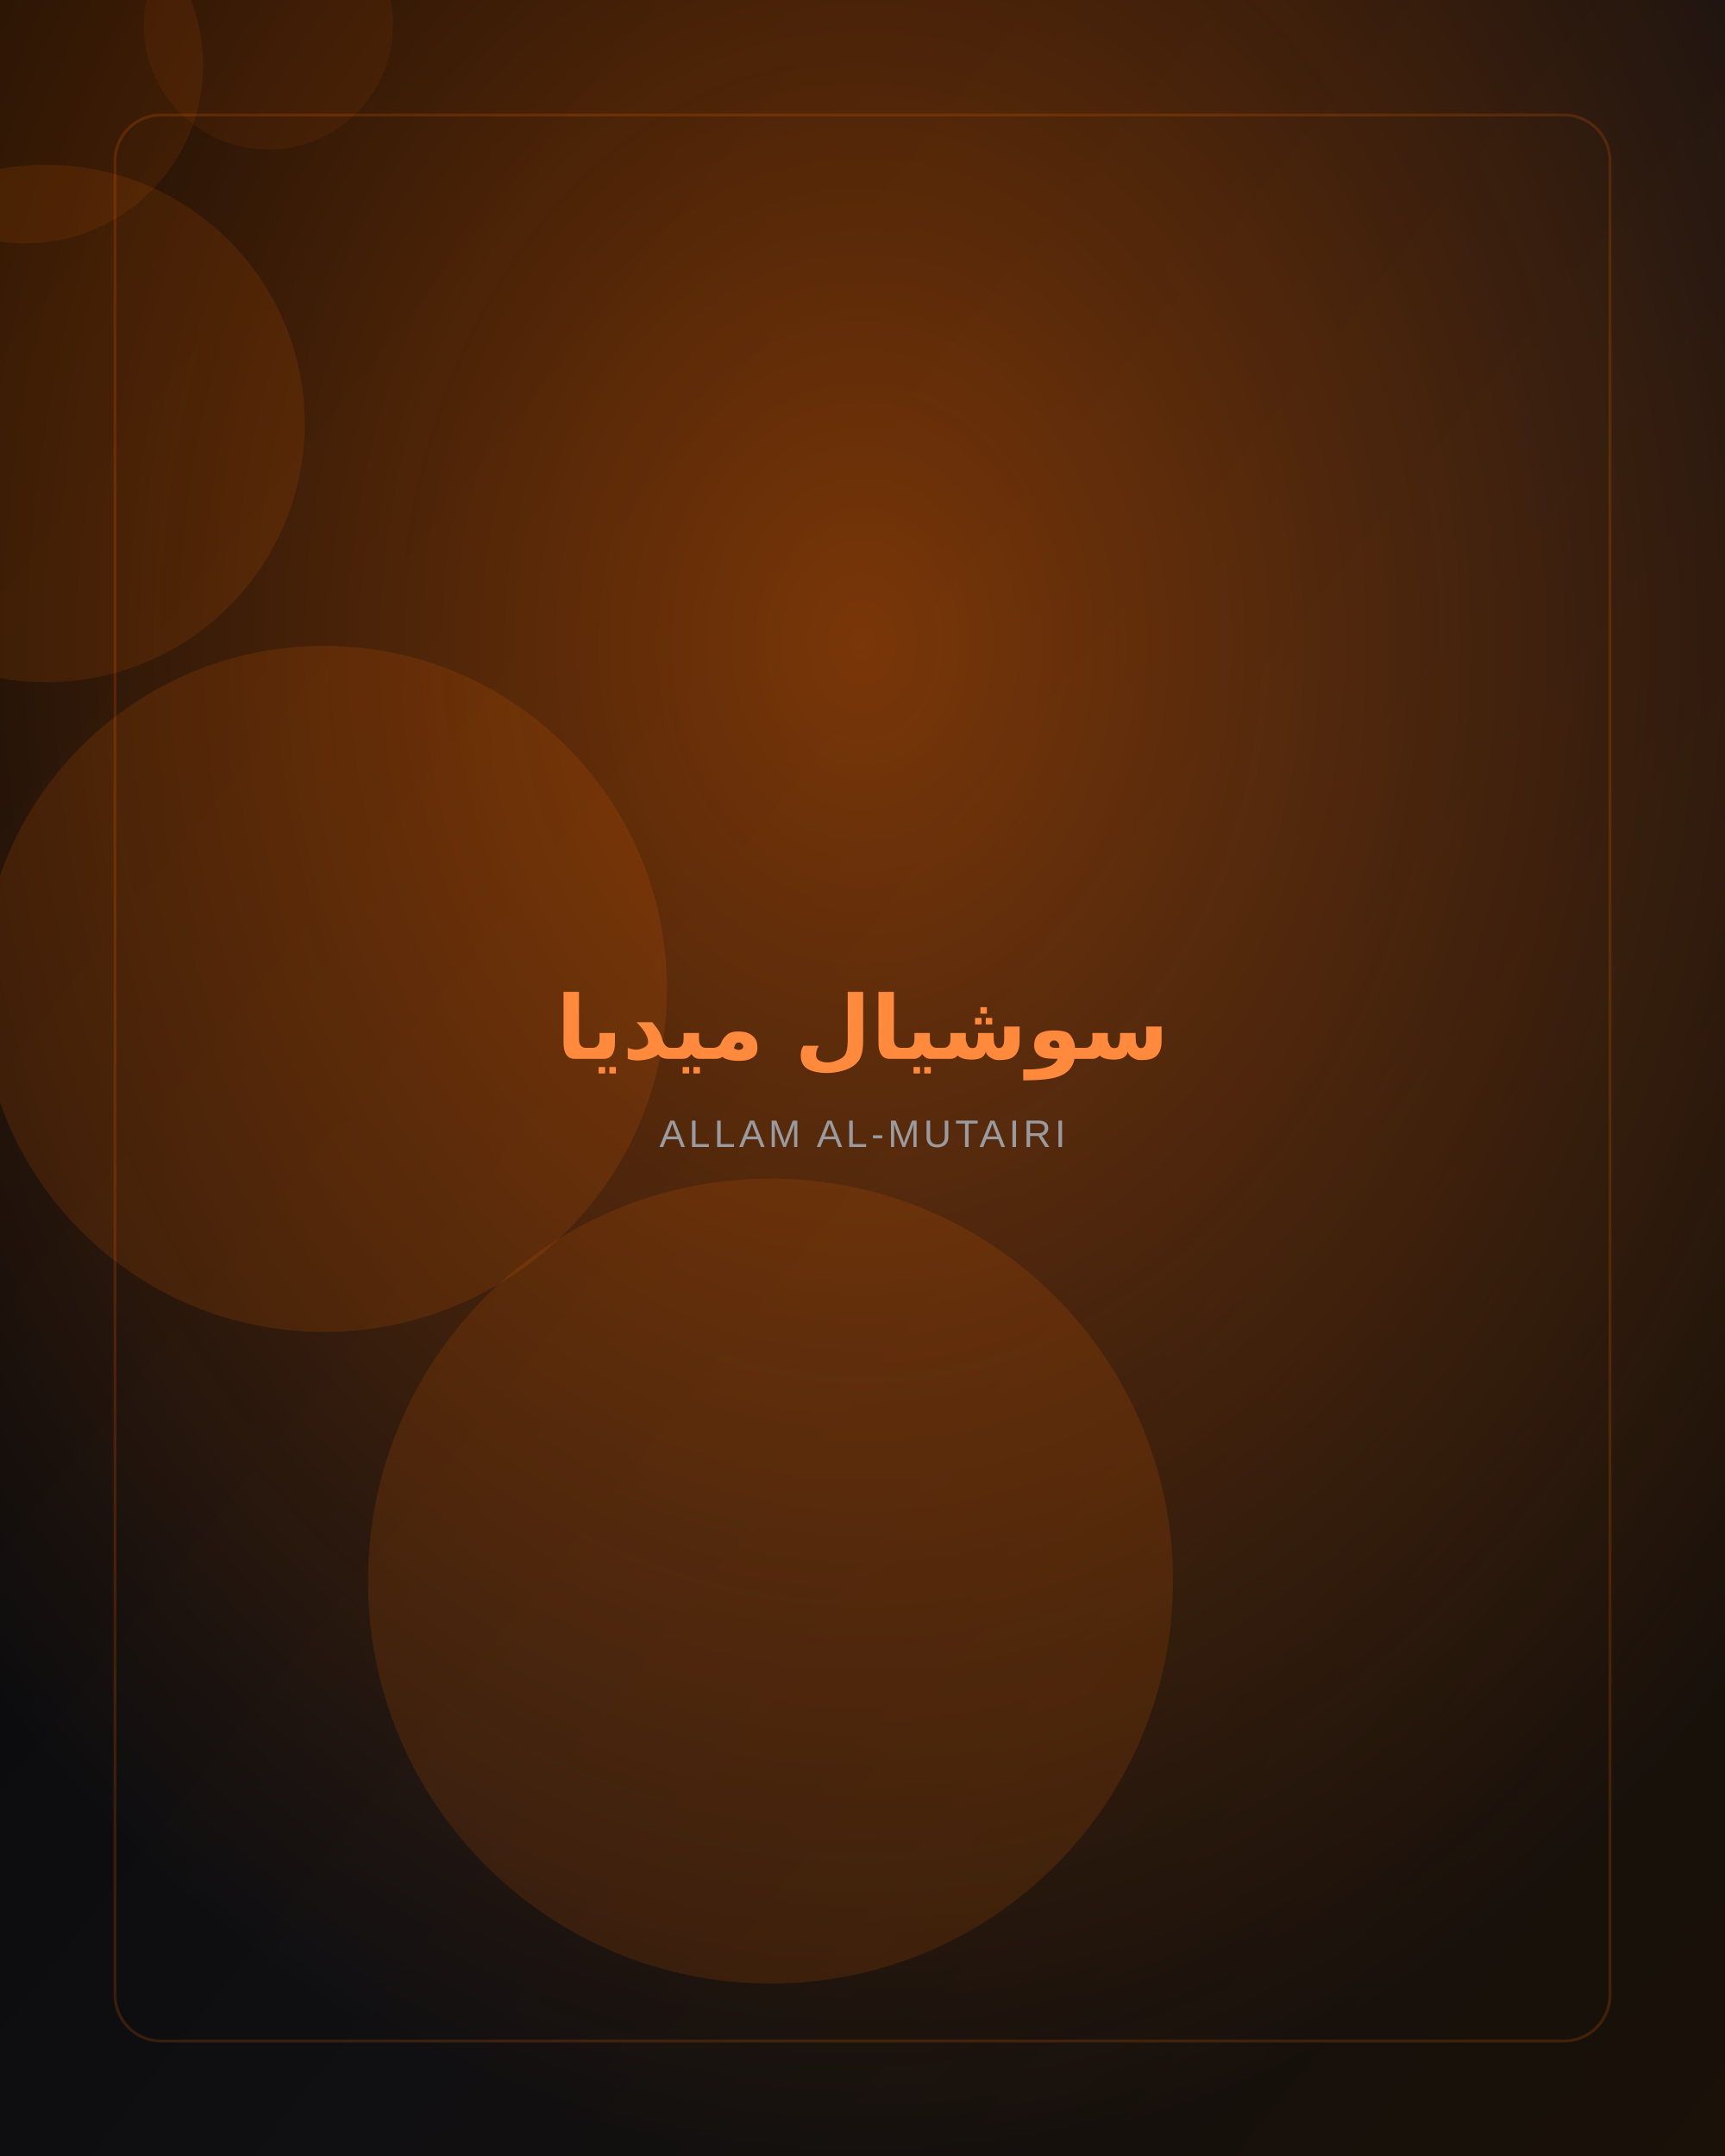
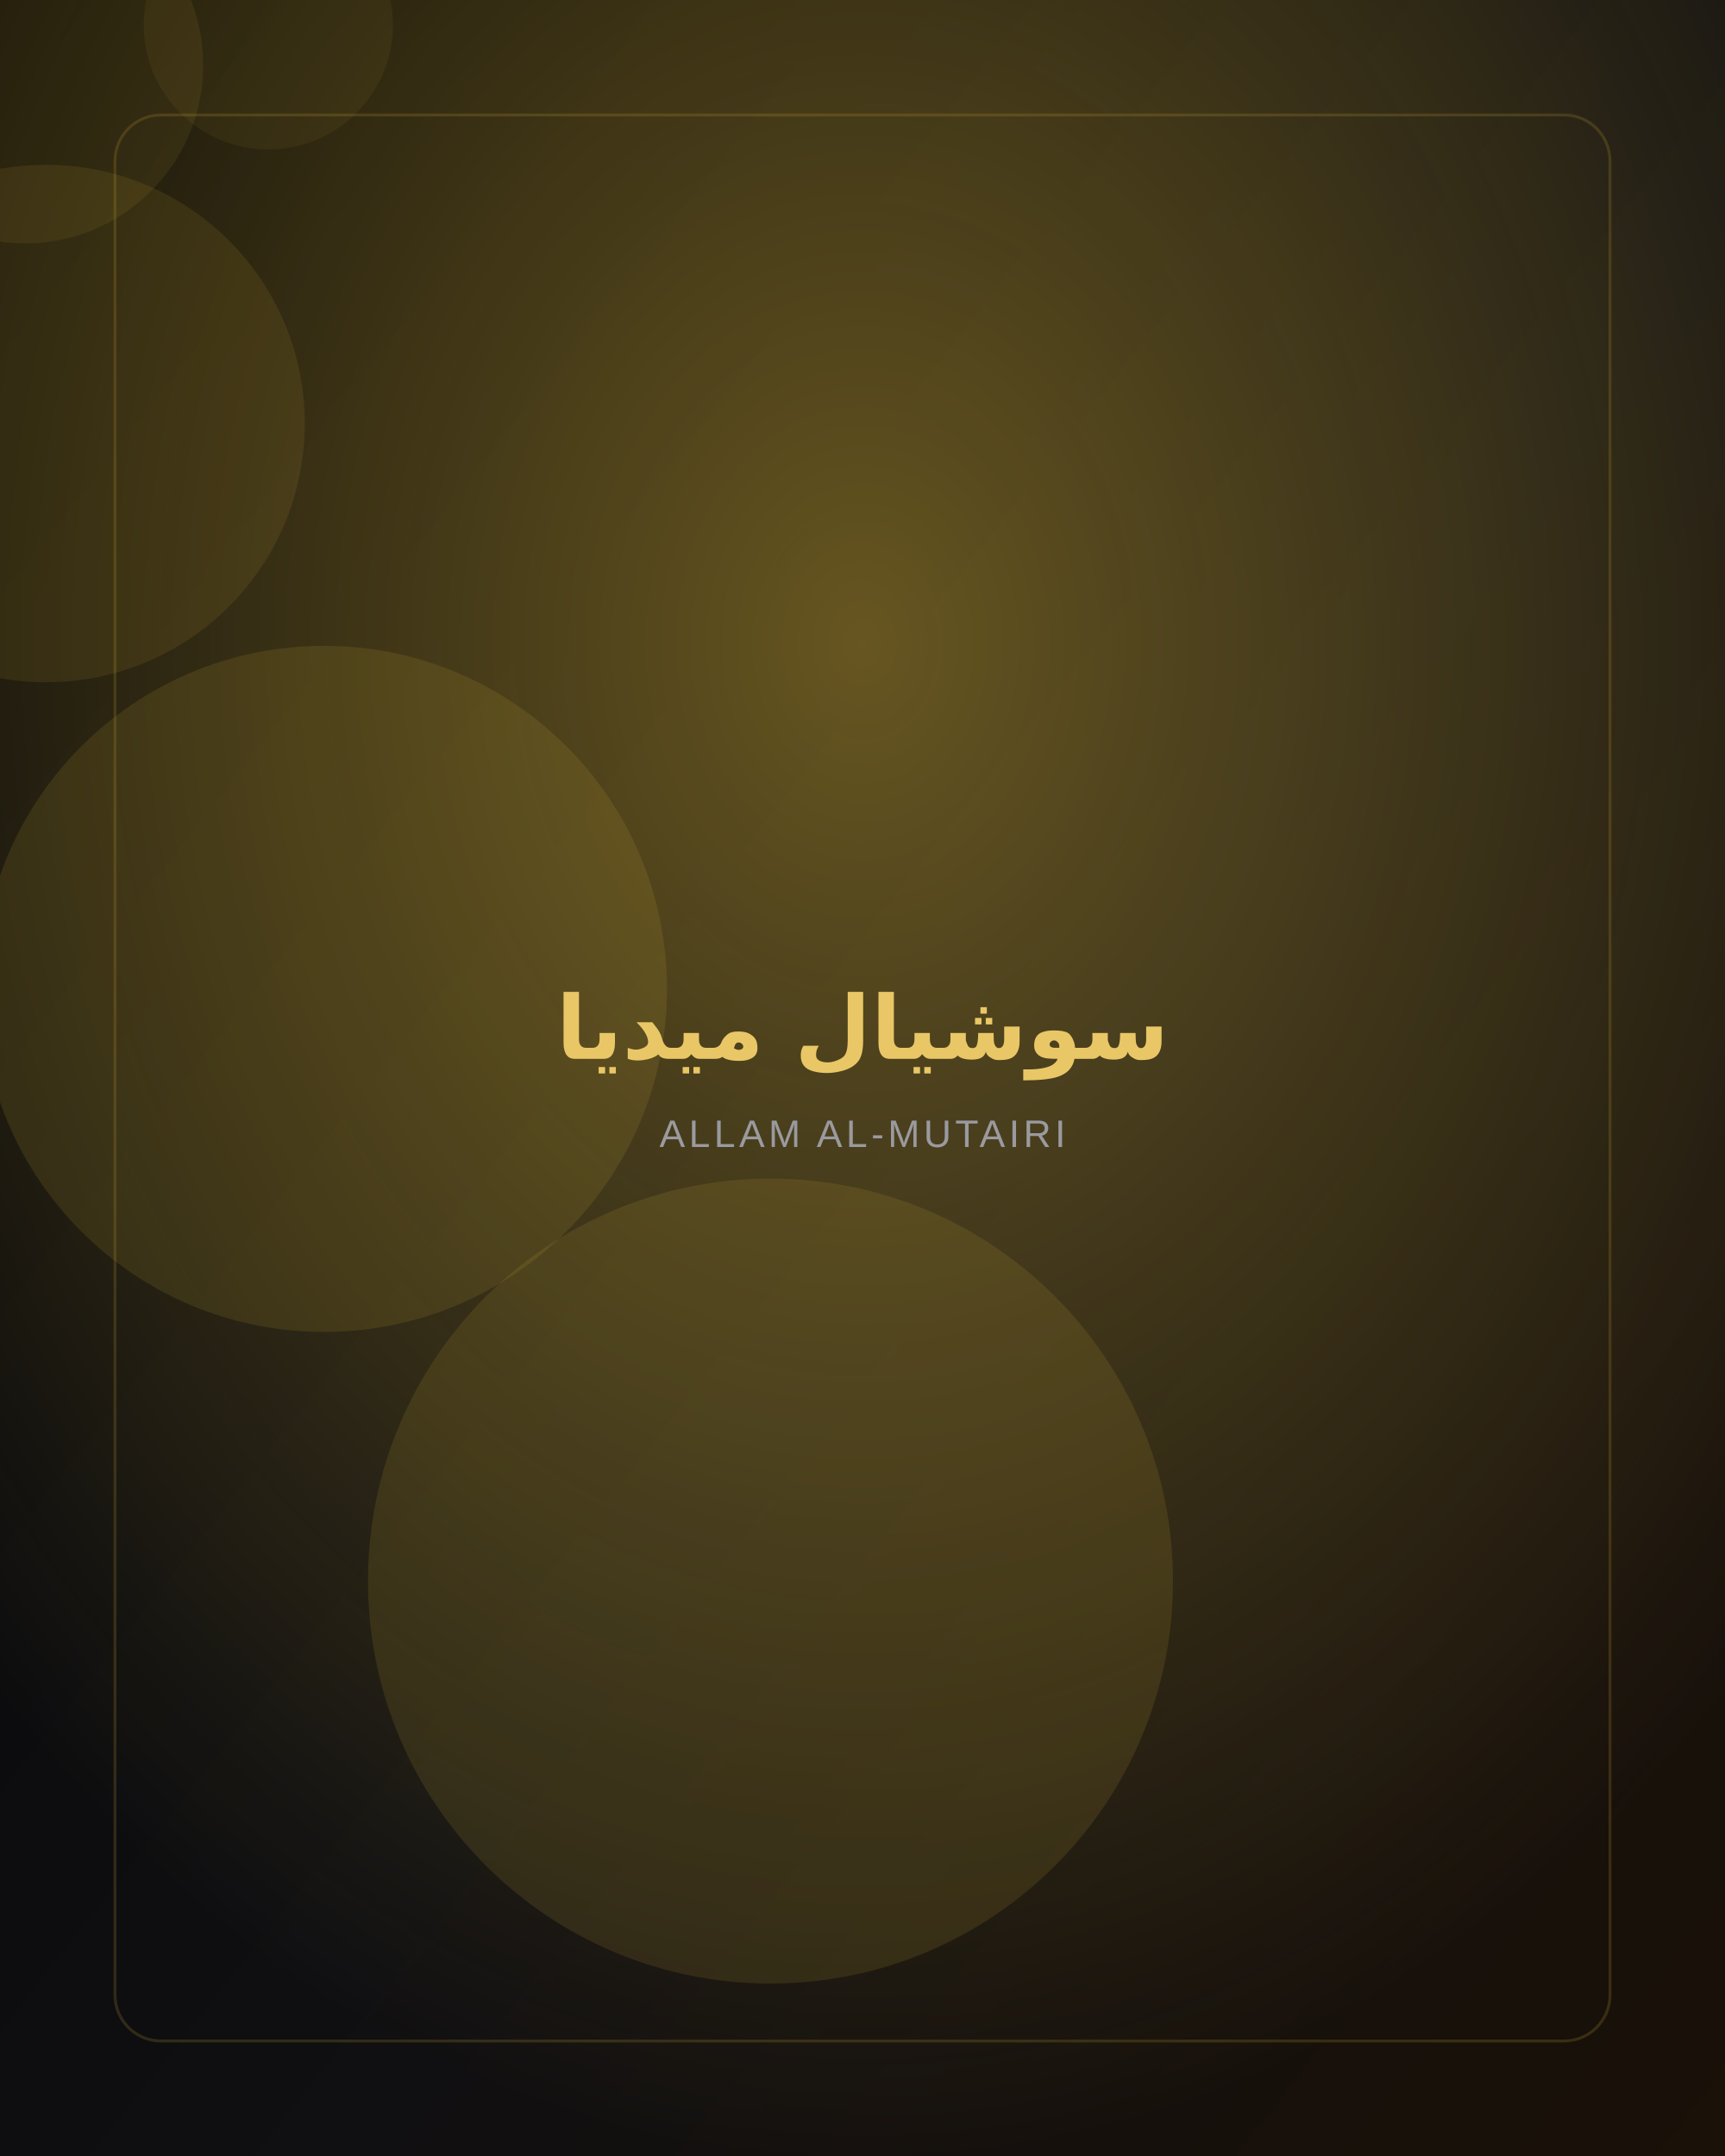
<svg xmlns="http://www.w3.org/2000/svg" viewBox="0 0 900 1125" width="900" height="1125">
  <defs>
    <linearGradient id="grad-social-2" x1="0%" y1="0%" x2="100%" y2="100%">
      <stop offset="0%" stop-color="#050505" />
      <stop offset="55%" stop-color="#0f0f12" />
      <stop offset="100%" stop-color="#1a1108" />
    </linearGradient>
    <radialGradient id="glow-social-2" cx="50%" cy="30%" r="70%">
-       <stop offset="0%" stop-color="#FF6A00" stop-opacity="0.45" />
-       <stop offset="100%" stop-color="#FF6A00" stop-opacity="0" />
+       <stop offset="0%" stop-color="#D4AF37" stop-opacity="0.45" />
+       <stop offset="100%" stop-color="#D4AF37" stop-opacity="0" />
    </radialGradient>
  </defs>
  <rect width="900" height="1125" fill="url(#grad-social-2)" />
  <rect width="900" height="1125" fill="url(#glow-social-2)" />
-   <circle cx="402" cy="825" r="210" fill="#FF6A00" opacity="0.13" />
-   <circle cx="169" cy="516" r="179" fill="#FF6A00" opacity="0.13" />
-   <circle cx="24" cy="221" r="135" fill="#FF6A00" opacity="0.11" />
-   <circle cx="13" cy="34" r="93" fill="#FF6A00" opacity="0.09" />
-   <circle cx="140" cy="13" r="65" fill="#FF6A00" opacity="0.07" />
-   <rect x="60" y="60" width="780" height="1005" fill="none" stroke="#FF6A00" stroke-opacity="0.18" stroke-width="1.5" rx="24" />
-   <text x="450" y="552.5" font-family="Arial, sans-serif" font-weight="800" font-size="46" fill="#FF8A3D" text-anchor="middle">سوشيال ميديا</text>
+   <circle cx="402" cy="825" r="210" fill="#D4AF37" opacity="0.13" />
+   <circle cx="169" cy="516" r="179" fill="#D4AF37" opacity="0.13" />
+   <circle cx="24" cy="221" r="135" fill="#D4AF37" opacity="0.11" />
+   <circle cx="13" cy="34" r="93" fill="#D4AF37" opacity="0.09" />
+   <circle cx="140" cy="13" r="65" fill="#D4AF37" opacity="0.07" />
+   <rect x="60" y="60" width="780" height="1005" fill="none" stroke="#D4AF37" stroke-opacity="0.18" stroke-width="1.5" rx="24" />
+   <text x="450" y="552.5" font-family="Arial, sans-serif" font-weight="800" font-size="46" fill="#E9C767" text-anchor="middle">سوشيال ميديا</text>
  <text x="450" y="598.5" font-family="Arial, sans-serif" font-weight="400" font-size="20" fill="#9a9a9f" text-anchor="middle" letter-spacing="2">ALLAM AL-MUTAIRI</text>
</svg>
